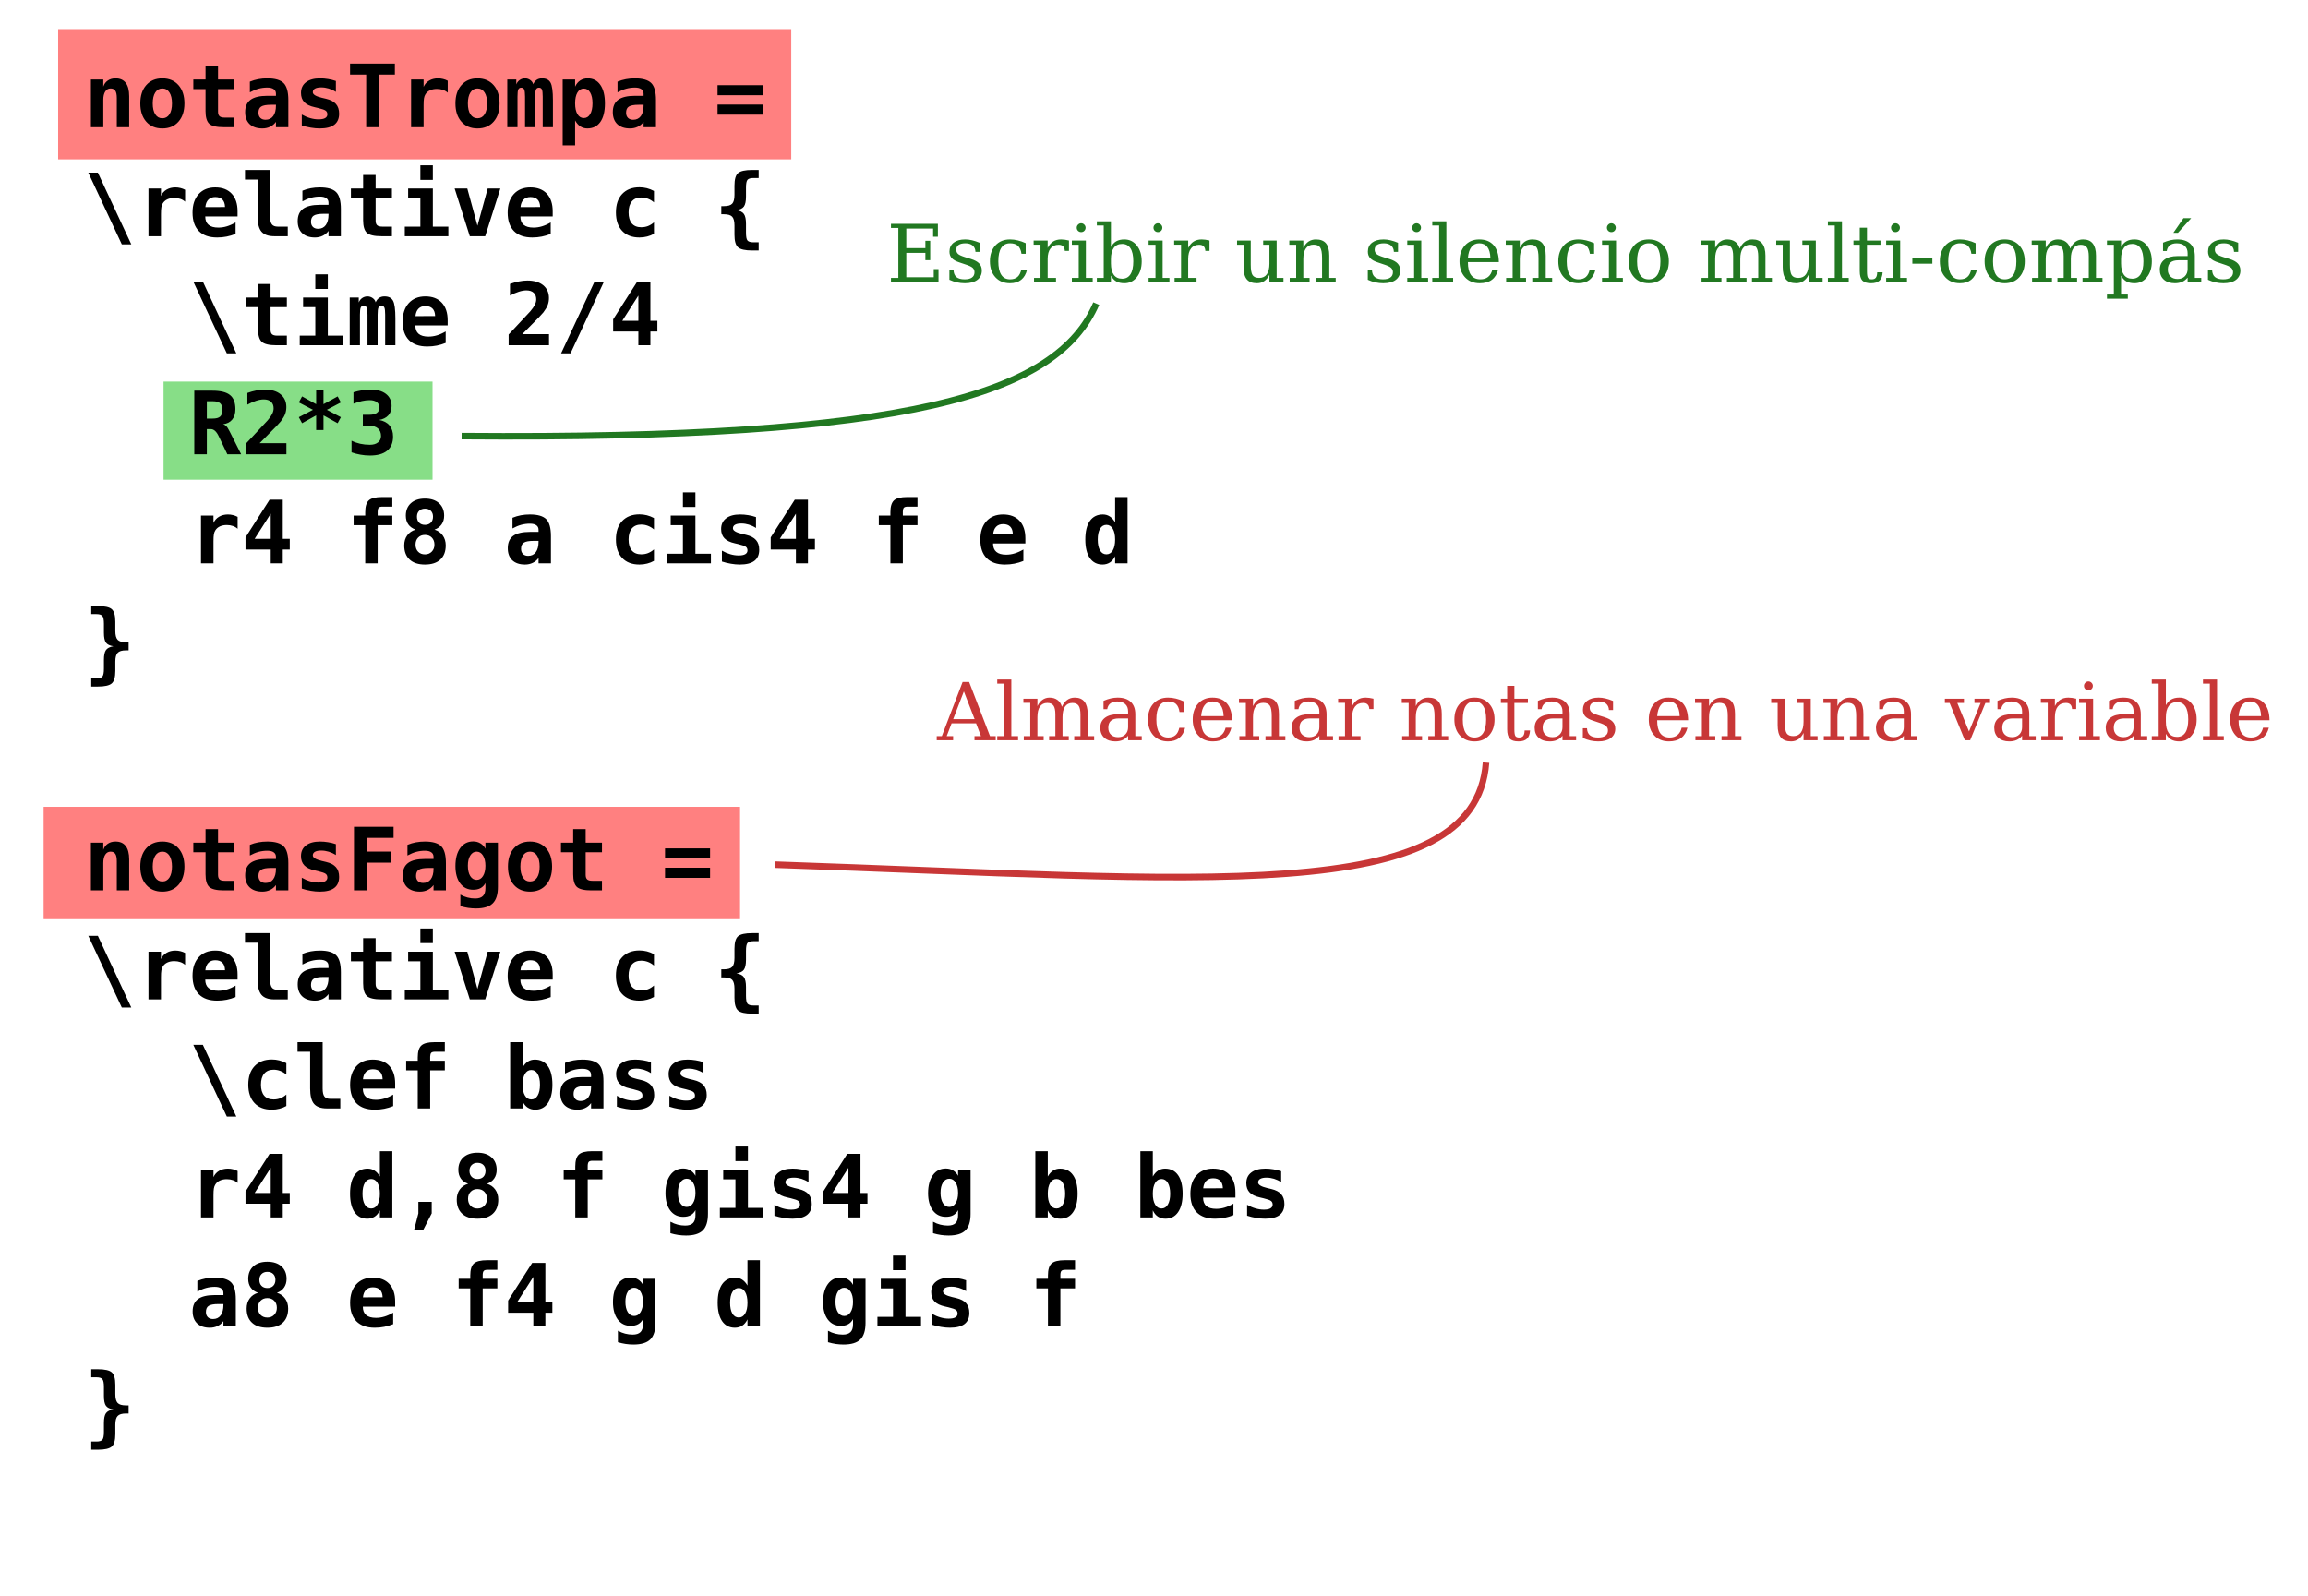
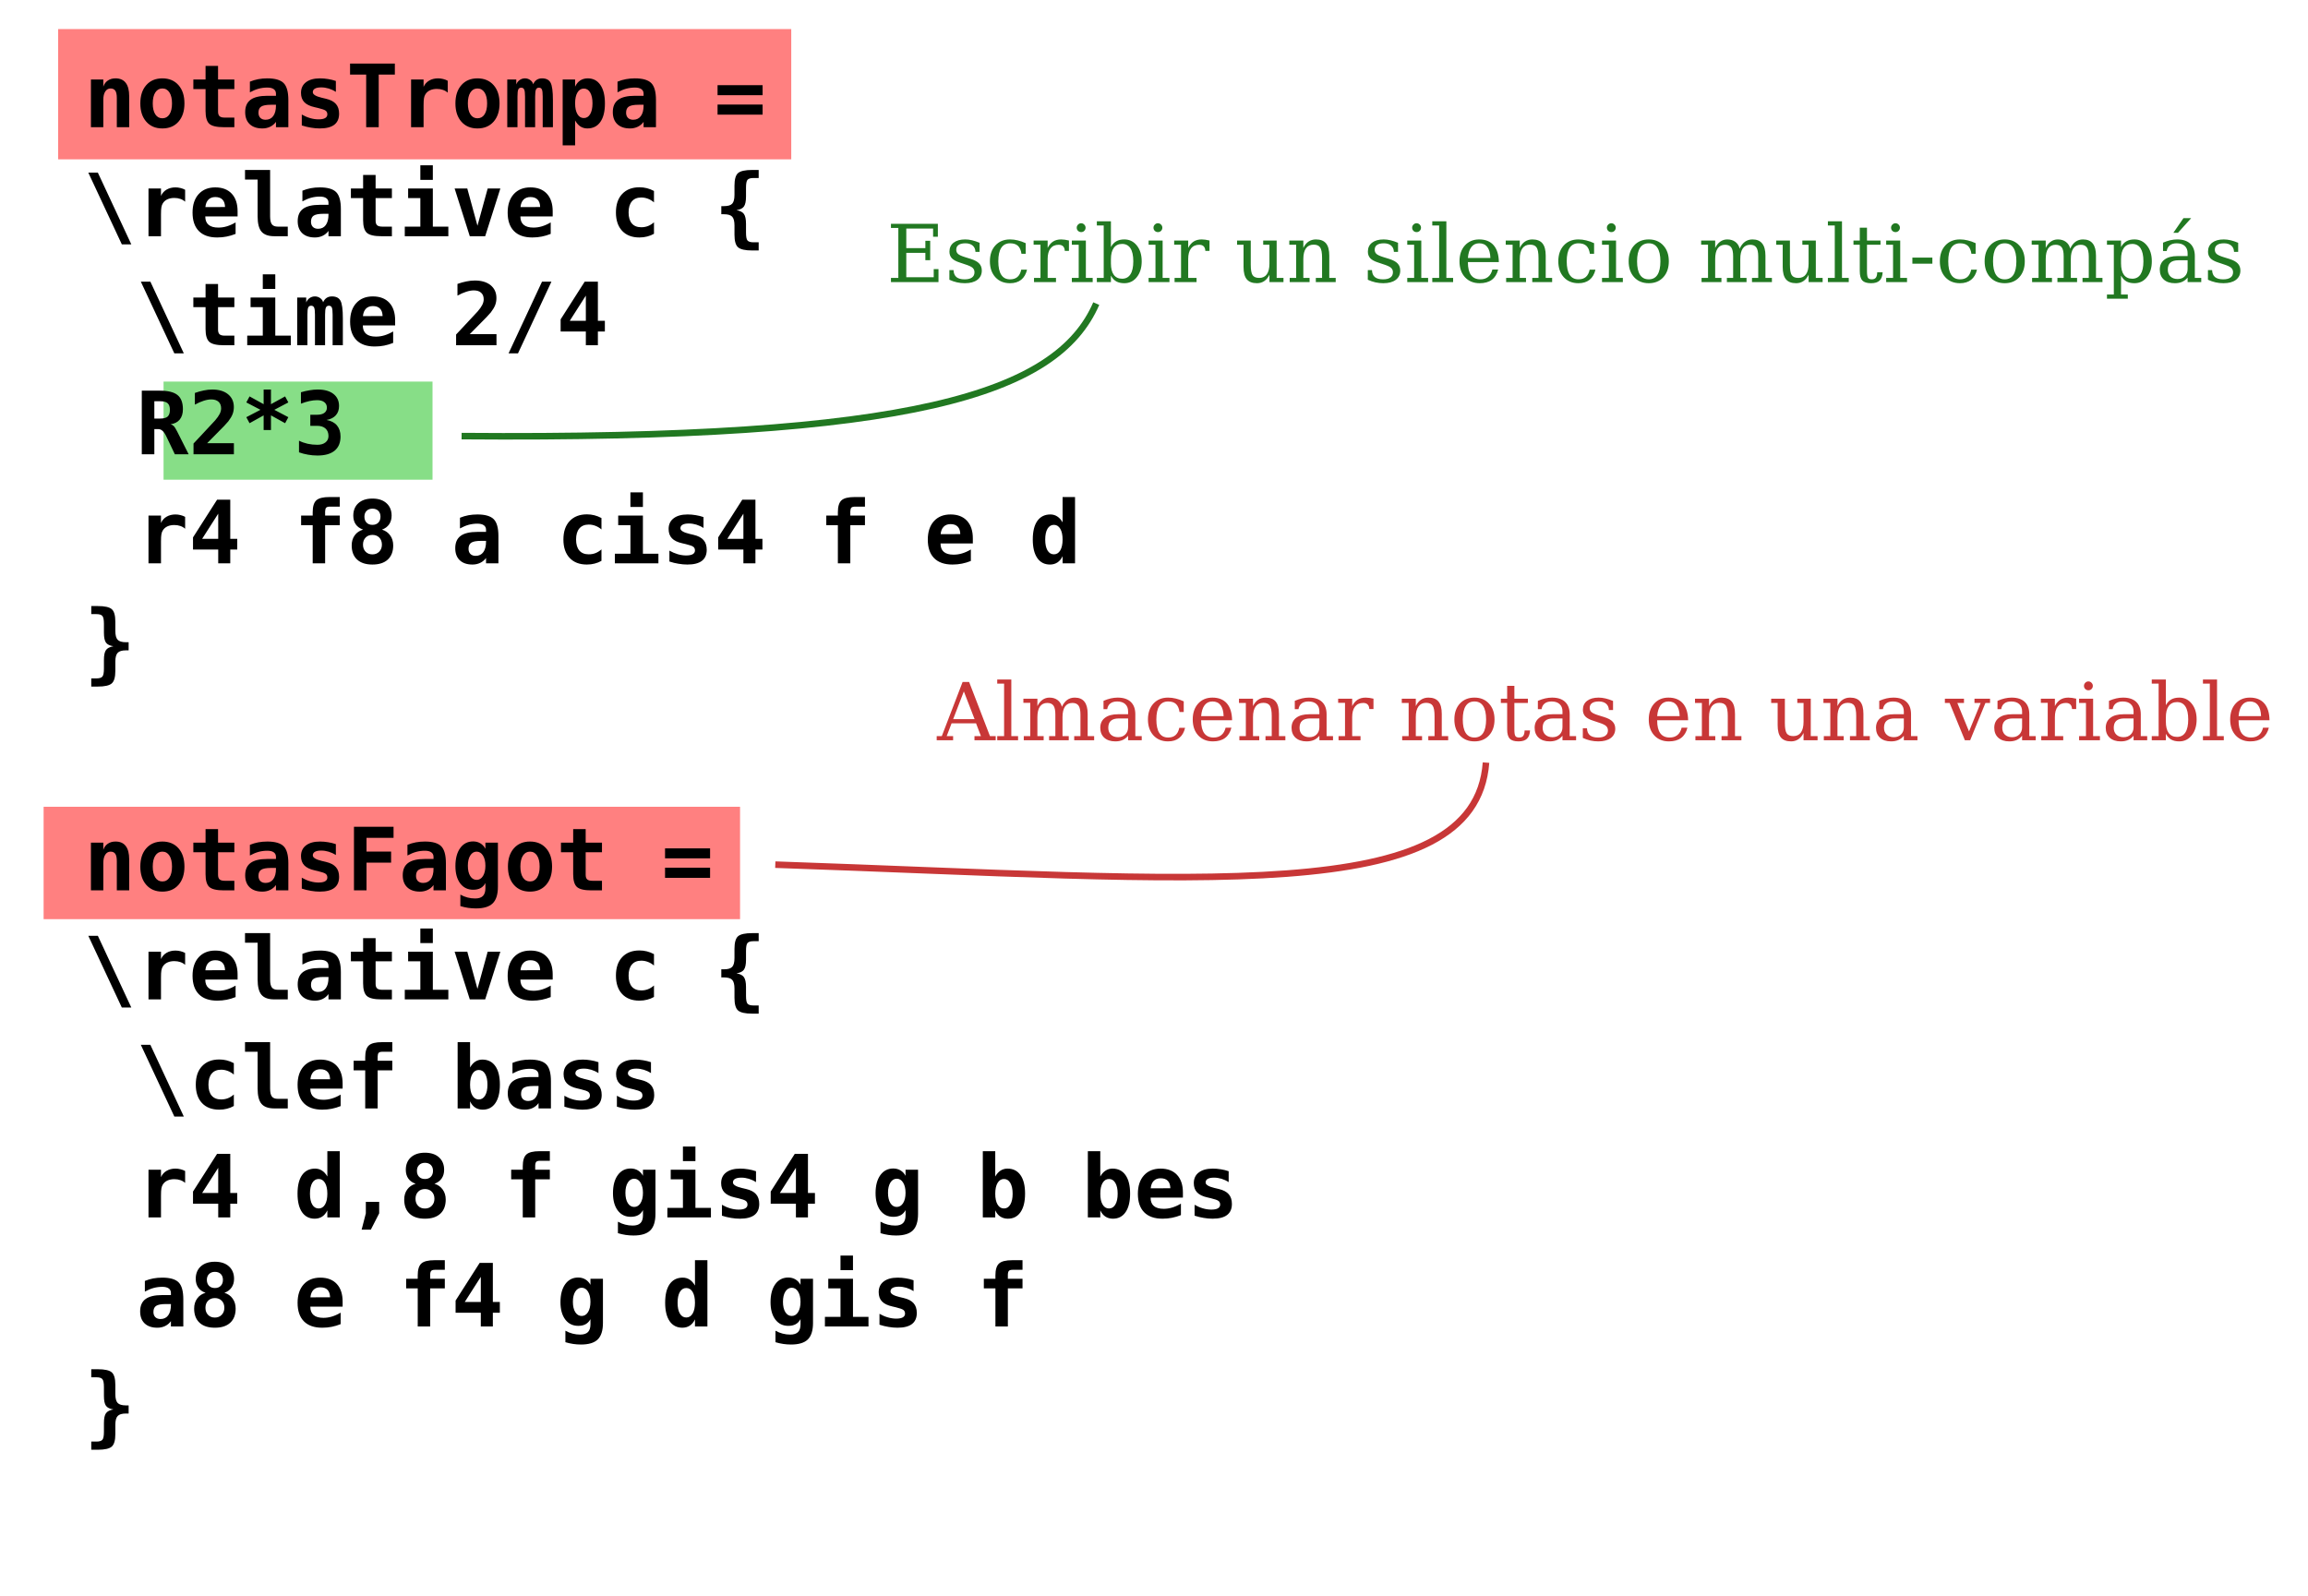
- <svg xmlns="http://www.w3.org/2000/svg" width="635" height="439" id="svg7717" version="1.0">
-   <defs id="defs7719">
-     </defs>
+ <svg xmlns="http://www.w3.org/2000/svg" id="svg7717" width="635" height="439" version="1.0">
  <g id="layer1">
    <rect style="fill:#87de87;stroke:none;stroke-width:1.8;stroke-miterlimit:4;stroke-dasharray:none;stroke-opacity:1" id="rect7765" width="74" height="27" x="45" y="105" />
    <rect style="fill:#ff8080;stroke:none;stroke-width:1.8;stroke-miterlimit:4;stroke-dasharray:none;stroke-opacity:1" id="rect7767" width="191.611" height="30.923" x="12" y="222" />
    <rect style="fill:#ff8080;stroke:none;stroke-width:1.8;stroke-miterlimit:4;stroke-dasharray:none;stroke-opacity:1" id="rect7763" width="201.696" height="35.846" x="16" y="8" />
-     <text xml:space="preserve" style="font-size:24px;font-style:normal;font-variant:normal;font-weight:bold;font-stretch:normal;fill:#000000;fill-opacity:1;stroke:none;stroke-width:1px;stroke-linecap:butt;stroke-linejoin:miter;stroke-opacity:1;font-family:DejaVu Sans Mono;-inkscape-font-specification:Sans Bold" x="23" y="35" id="text7727">
+     <text xml:space="preserve" style="font-size:24px;font-style:normal;font-variant:normal;font-weight:700;font-stretch:normal;fill:#000;fill-opacity:1;stroke:none;stroke-width:1px;stroke-linecap:butt;stroke-linejoin:miter;stroke-opacity:1;font-family:DejaVu Sans Mono;-inkscape-font-specification:Sans Bold" id="text7727" x="23" y="35">
      <tspan id="tspan7729" x="23" y="35">notasTrompa =</tspan>
-       <tspan x="23" y="65" id="tspan7731">\relative c {</tspan>
-       <tspan x="23" y="95" id="tspan7733">  \time 2/4</tspan>
-       <tspan x="23" y="125" id="tspan7735">  R2*3</tspan>
-       <tspan x="23" y="155" id="tspan7737">  r4 f8 a cis4 f e d</tspan>
-       <tspan x="23" y="185" id="tspan7739">}</tspan>
-       <tspan x="23" y="215" id="tspan7741" />
-       <tspan x="23" y="245" id="tspan7743">notasFagot =</tspan>
-       <tspan x="23" y="275" id="tspan7745">\relative c {</tspan>
-       <tspan x="23" y="305" id="tspan7747">  \clef bass</tspan>
-       <tspan x="23" y="335" id="tspan7749">  r4 d,8 f gis4 g b bes</tspan>
-       <tspan x="23" y="365" id="tspan7751">  a8 e f4 g d gis f</tspan>
-       <tspan x="23" y="395" id="tspan7753">}</tspan>
+       <tspan id="tspan7731" x="23" y="65">\relative c {</tspan>
+       <tspan id="tspan7733" x="23" y="95"> \time 2/4</tspan>
+       <tspan id="tspan7735" x="23" y="125"> R2*3</tspan>
+       <tspan id="tspan7737" x="23" y="155"> r4 f8 a cis4 f e d</tspan>
+       <tspan id="tspan7739" x="23" y="185">}</tspan>
+       <tspan id="tspan7743" x="23" y="245">notasFagot =</tspan>
+       <tspan id="tspan7745" x="23" y="275">\relative c {</tspan>
+       <tspan id="tspan7747" x="23" y="305"> \clef bass</tspan>
+       <tspan id="tspan7749" x="23" y="335"> r4 d,8 f gis4 g b bes</tspan>
+       <tspan id="tspan7751" x="23" y="365"> a8 e f4 g d gis f</tspan>
+       <tspan id="tspan7753" x="23" y="395">}</tspan>
    </text>
-     <text xml:space="preserve" style="font-size:22px;font-style:normal;font-variant:normal;font-weight:normal;font-stretch:normal;fill:#217821;fill-opacity:1;stroke:none;stroke-width:1px;stroke-linecap:butt;stroke-linejoin:miter;stroke-opacity:1;font-family:DejaVu Serif;-inkscape-font-specification:DejaVu Serif" x="243.912" y="77.616" id="text7755">
+     <text xml:space="preserve" style="font-size:22px;font-style:normal;font-variant:normal;font-weight:400;font-stretch:normal;fill:#217821;fill-opacity:1;stroke:none;stroke-width:1px;stroke-linecap:butt;stroke-linejoin:miter;stroke-opacity:1;font-family:DejaVu Serif;-inkscape-font-specification:DejaVu Serif" id="text7755" x="243.912" y="77.616">
      <tspan id="tspan7757" x="243.912" y="77.616">Escribir un silencio multi-compás</tspan>
    </text>
-     <text xml:space="preserve" style="font-size:22px;font-style:normal;font-variant:normal;font-weight:normal;font-stretch:normal;fill:#c83737;fill-opacity:1;stroke:none;stroke-width:1px;stroke-linecap:butt;stroke-linejoin:miter;stroke-opacity:1;font-family:DejaVu Serif;-inkscape-font-specification:DejaVu Serif" x="257.841" y="203.691" id="text7759">
+     <text xml:space="preserve" style="font-size:22px;font-style:normal;font-variant:normal;font-weight:400;font-stretch:normal;fill:#c83737;fill-opacity:1;stroke:none;stroke-width:1px;stroke-linecap:butt;stroke-linejoin:miter;stroke-opacity:1;font-family:DejaVu Serif;-inkscape-font-specification:DejaVu Serif" id="text7759" x="257.841" y="203.691">
      <tspan id="tspan7761" x="257.841" y="203.691">Almacenar notas en una variable</tspan>
    </text>
-     <path style="fill:none;fill-rule:evenodd;stroke:#217821;stroke-width:1.8;stroke-linecap:butt;stroke-linejoin:miter;stroke-miterlimit:4;stroke-dasharray:none;stroke-opacity:1" d="M 301.613,83.541 C 290.778,108.467 251,121 127,120" id="path7769" />
-     <path style="fill:none;fill-rule:evenodd;stroke:#c83737;stroke-width:1.8;stroke-linecap:butt;stroke-linejoin:miter;stroke-miterlimit:4;stroke-dasharray:none;stroke-opacity:1" d="M 408.846,209.845 C 405.846,249.845 330.776,241.928 213.304,237.923" id="path7771" />
+     <path style="fill:none;fill-rule:evenodd;stroke:#217821;stroke-width:1.8;stroke-linecap:butt;stroke-linejoin:miter;stroke-miterlimit:4;stroke-dasharray:none;stroke-opacity:1" id="path7769" d="M 301.613,83.541 C 290.778,108.467 251,121 127,120" />
+     <path style="fill:none;fill-rule:evenodd;stroke:#c83737;stroke-width:1.8;stroke-linecap:butt;stroke-linejoin:miter;stroke-miterlimit:4;stroke-dasharray:none;stroke-opacity:1" id="path7771" d="M 408.846,209.845 C 405.846,249.845 330.776,241.928 213.304,237.923" />
  </g>
</svg>
